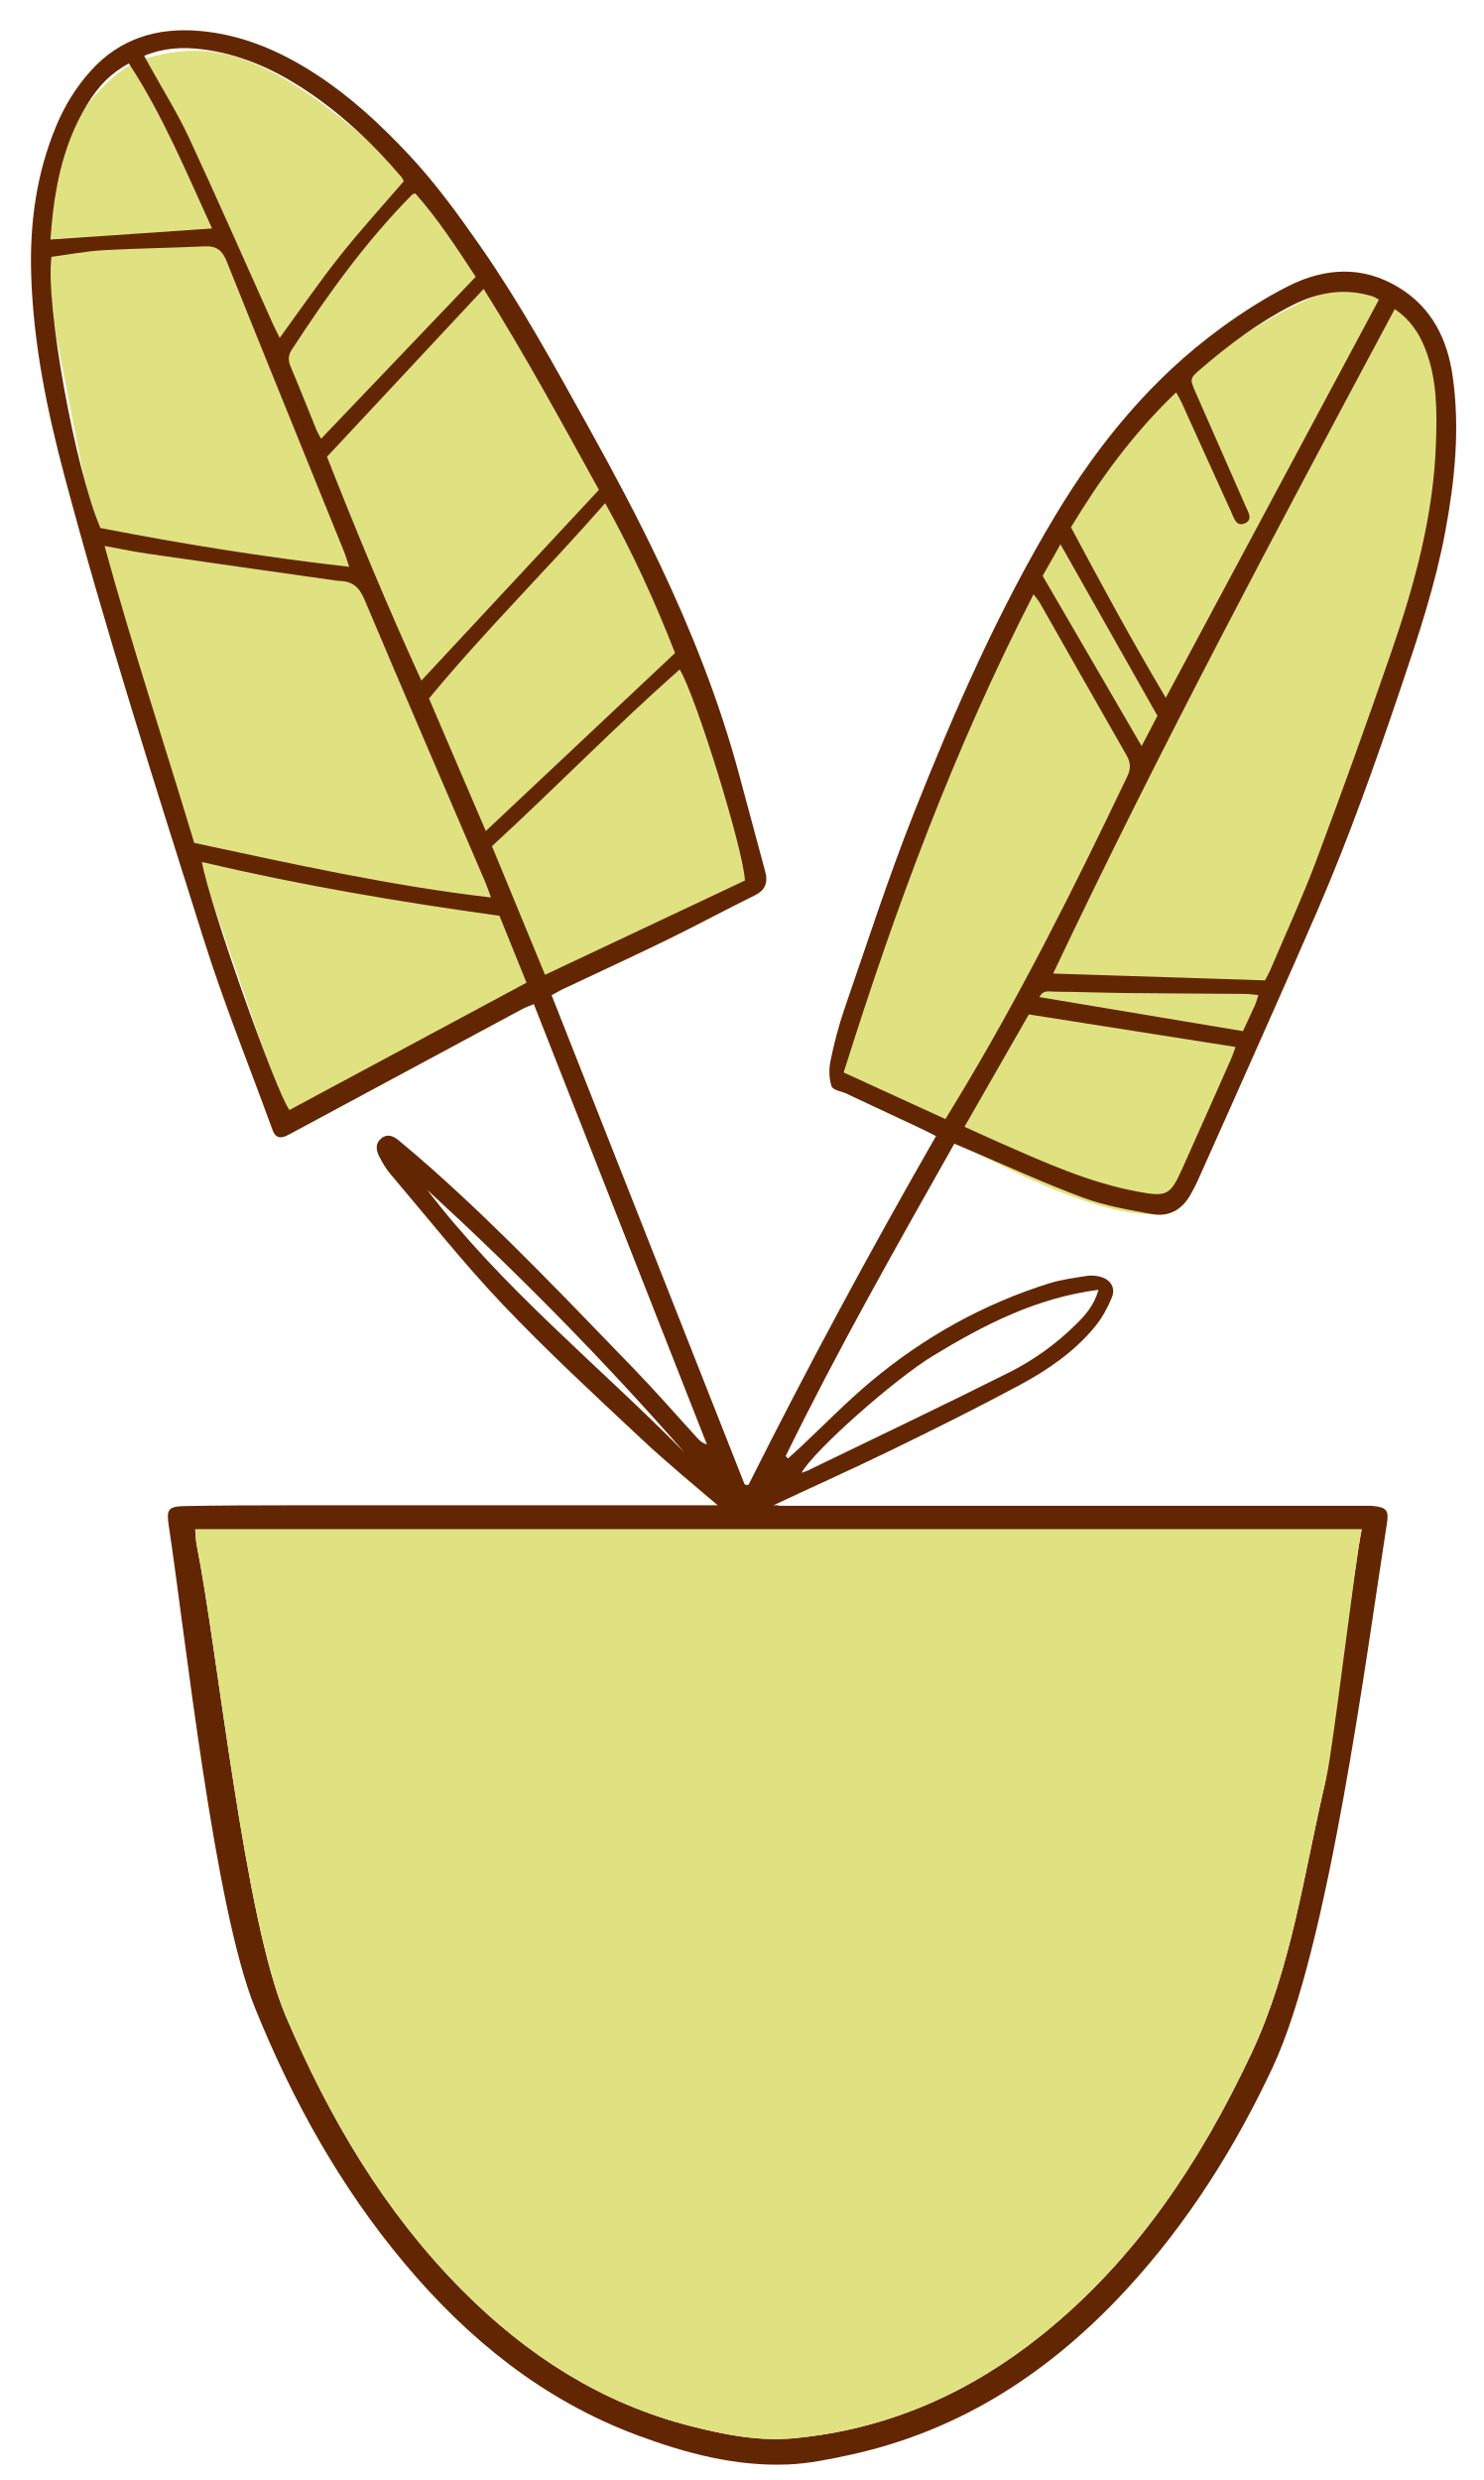
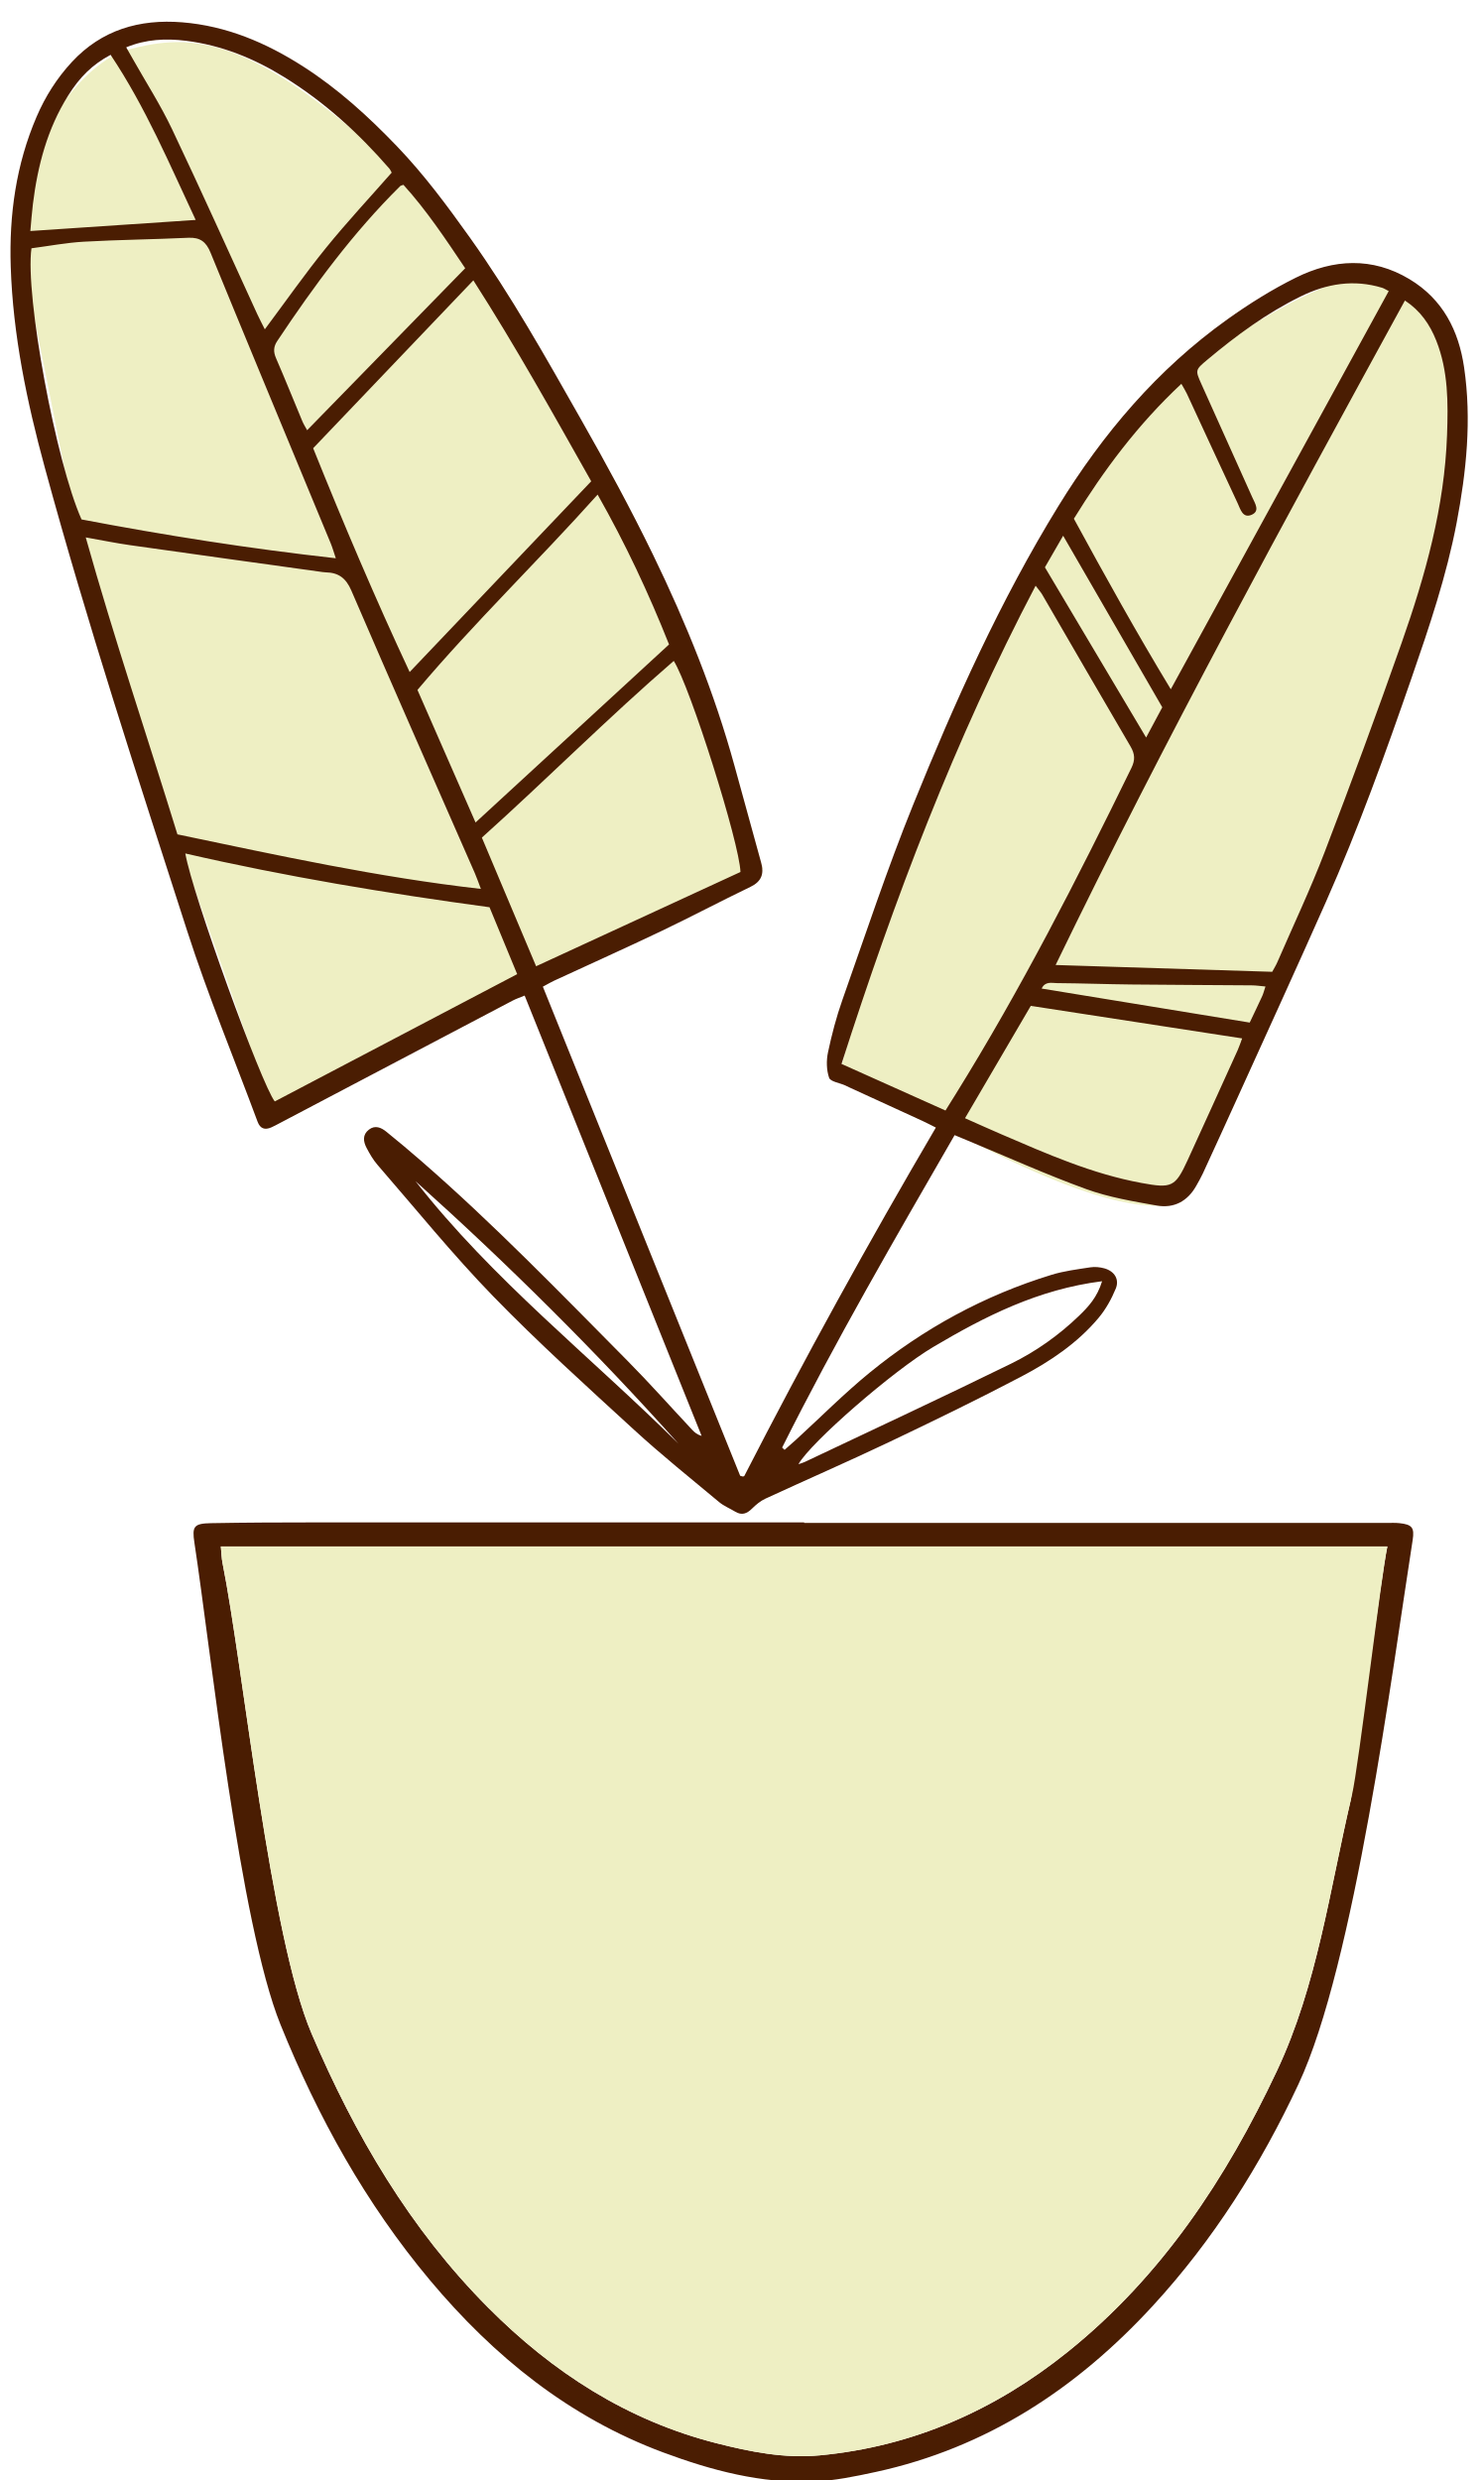
<svg xmlns="http://www.w3.org/2000/svg" viewBox="76.381 42.075 173.379 289.85" overflow="visible" width="173.379px" height="289.85px">
-   <g id="Master/Stickers/Plant 3" stroke="none" stroke-width="1" fill="none" fill-rule="evenodd">
-     <g id="Group-37" transform="translate(53, 45)">
-       <g id="Short Pot" transform="translate(42, 172) scale(1 1)">
+   <g id="Master/Stickers/Plant 1" stroke="none" stroke-width="1" fill="none" fill-rule="evenodd">
+     <g id="Group-39" transform="translate(50, 44)">
+       <g id="Short Pot" transform="translate(48, 175) scale(1 1)">
        <g id="Short Pot/Large Pot" stroke="none" stroke-width="1" fill="none" fill-rule="evenodd">
          <g id="Group-6" transform="translate(1, -0)">
-             <g id="Group-3" transform="translate(0, 0.136)" fill="#632603">
+             <g id="Group-3" transform="translate(0, 0.136)" fill="#4a1d02">
              <path d="M3.191,3.685 C3.27,4.495 3.276,5.056 3.384,5.597 C5.809,17.675 8.94,49.242 13.792,60.598 C18.854,72.448 25.276,83.441 34.442,92.646 C41.968,100.206 50.68,105.838 61.12,108.49 C65.068,109.493 69.066,110.301 73.202,109.908 C84.128,108.87 93.712,104.622 102.2,97.794 C113.163,88.976 120.684,77.577 126.608,65.007 C131.36,54.924 132.716,44.107 135.266,33.277 C136.076,28.312 138.791,7.179 139.534,3.685 L3.191,3.685 Z M71.369,0.93 C94.08,0.93 116.791,0.93 139.502,0.931 C139.981,0.931 140.464,0.906 140.94,0.957 C142.415,1.116 142.716,1.473 142.489,2.929 C140.103,18.167 135.692,52.543 129.145,66.521 C124.714,75.981 119.194,84.742 112.097,92.455 C103.223,102.1 92.703,109.033 79.737,111.848 C77.328,112.37 74.873,112.881 72.422,112.976 C66.346,113.211 60.547,111.669 54.91,109.573 C43.902,105.479 35.106,98.354 27.64,89.446 C20.125,80.476 14.531,70.37 10.169,59.572 C5.396,47.76 2.026,15.846 0.102,3.236 C-0.187,1.336 0.039,0.996 2.038,0.959 C6.115,0.884 10.193,0.87 14.272,0.869 C33.304,0.86 52.337,0.865 71.369,0.865 L71.369,0.93 Z" id="Fill-1" />
            </g>
-             <path d="M3.191,3.821 L139.534,3.821 C138.791,7.315 136.182,29.513 135.405,32.817 C132.856,43.647 131.36,55.06 126.608,65.143 C120.684,77.713 113.163,89.112 102.2,97.93 C93.712,104.758 84.128,109.006 73.202,110.044 C69.066,110.437 65.068,109.629 61.12,108.626 C50.68,105.974 41.968,100.342 34.442,92.782 C25.276,83.577 18.854,72.584 13.792,60.734 C8.94,49.378 5.809,17.811 3.384,5.733 C3.276,5.192 3.27,4.631 3.191,3.821" id="Fill-4" fill="#e0e281" />
+             <path d="M3.191,3.821 L139.534,3.821 C138.791,7.315 136.182,29.513 135.405,32.817 C132.856,43.647 131.36,55.06 126.608,65.143 C120.684,77.713 113.163,89.112 102.2,97.93 C93.712,104.758 84.128,109.006 73.202,110.044 C69.066,110.437 65.068,109.629 61.12,108.626 C50.68,105.974 41.968,100.342 34.442,92.782 C25.276,83.577 18.854,72.584 13.792,60.734 C8.94,49.378 5.809,17.811 3.384,5.733 C3.276,5.192 3.27,4.631 3.191,3.821" id="Fill-4" fill="#eeefc3" />
          </g>
        </g>
      </g>
-       <g id="Pot Plant" transform="scale(1 1)">
+       <g id="Pot Plant" transform="scale(1.022472 1)">
        <g id="Pot Plant/Long Plant 3" stroke="none" stroke-width="1" fill="none" fill-rule="evenodd">
          <g id="Group-8" transform="translate(27, 0)">
-             <path d="M30.356,129 L86,99.611 C86,99.611 70.684,57.099 61.528,43.591 C52.184,29.808 49.169,21.505 37.401,11.814 C25.633,2.122 19.652,2.159 13.454,3.871 C7.256,5.584 -0.692,18.03 1.317,28.068 C3.326,38.107 8.831,66.502 8.831,66.502 L30.356,129 Z" id="Fill-1" fill="#e0e281" />
-             <path d="M95,122.589 C95,122.589 124.074,142.243 133.912,138.534 C138.368,126.297 152.428,101.146 155.956,86.249 C159.556,71.048 165.112,59.533 164.998,51.244 C164.796,36.576 164.173,34.369 158.994,30.654 C153.814,26.939 134.458,39.957 128.35,47.052 C108.323,70.317 95,122.589 95,122.589" id="Fill-3" fill="#e0e281" />
-             <g id="Group-7" fill="#632603">
+             <path d="M30.356,129 L86,99.611 C86,99.611 70.684,57.099 61.528,43.591 C52.184,29.808 49.169,21.505 37.401,11.814 C25.633,2.122 19.652,2.159 13.454,3.871 C7.256,5.584 -0.692,18.03 1.317,28.068 C3.326,38.107 8.831,66.502 8.831,66.502 L30.356,129 Z" id="Fill-1" fill="#eeefc3" />
+             <path d="M95,122.589 C95,122.589 124.074,142.243 133.912,138.534 C138.368,126.297 152.428,101.146 155.956,86.249 C159.556,71.048 165.112,59.533 164.998,51.244 C164.796,36.576 164.173,34.369 158.994,30.654 C153.814,26.939 134.458,39.957 128.35,47.052 C108.323,70.317 95,122.589 95,122.589" id="Fill-3" fill="#eeefc3" />
+             <g id="Group-7" fill="#4a1d02">
              <path d="M46.304,136.131 C55.054,147.592 66.3,156.612 76.351,166.802 C66.916,156.011 56.859,145.827 46.304,136.131 M143.455,113.372 C142.873,113.32 142.382,113.24 141.89,113.237 C137.3,113.198 132.711,113.188 128.121,113.137 C125.282,113.106 122.443,112.999 119.604,112.975 C119.026,112.97 118.277,112.732 117.87,113.612 C125.849,114.947 133.737,116.265 141.654,117.589 C142.189,116.435 142.65,115.462 143.09,114.48 C143.213,114.209 143.279,113.912 143.455,113.372 M118.244,64.381 C122.097,71.007 125.873,77.502 129.812,84.275 C130.551,82.864 131.152,81.715 131.662,80.741 C127.859,74.012 124.141,67.433 120.328,60.686 C119.588,61.999 118.943,63.142 118.244,64.381 M124.778,147.819 C117.438,148.77 111.383,151.931 105.491,155.496 C100.906,158.27 91.492,166.629 90.07,169.203 C90.361,169.099 90.586,169.041 90.791,168.942 C98.661,165.126 106.563,161.372 114.379,157.451 C117.234,156.019 119.845,154.125 122.139,151.862 C123.204,150.811 124.218,149.709 124.778,147.819 M11.442,4.483 C9.319,5.653 7.917,7.083 6.579,9.268 C4.199,13.155 3.106,17.446 2.565,21.911 C2.437,22.964 2.367,24.023 2.271,25.075 C8.637,24.639 14.802,24.216 21.169,23.78 C18.192,17.302 15.464,10.635 11.442,4.483 M51.978,29.427 C49.725,25.989 47.543,22.635 44.918,19.676 C44.674,19.765 44.602,19.769 44.564,19.808 C39.149,25.284 34.685,31.494 30.499,37.922 C30.055,38.606 30.039,39.198 30.356,39.944 C31.394,42.382 32.356,44.852 33.361,47.305 C33.505,47.658 33.714,47.987 33.91,48.356 C39.956,42.023 45.903,35.792 51.978,29.427 M140.788,119.439 C132.729,118.169 124.773,116.917 116.628,115.635 C114.216,119.849 111.692,124.257 109.11,128.766 C110.668,129.472 111.976,130.078 113.295,130.658 C118.482,132.941 123.648,135.275 129.278,136.334 C132.728,136.983 133.141,136.829 134.555,133.676 C136.476,129.391 138.378,125.098 140.281,120.805 C140.47,120.376 140.609,119.924 140.788,119.439 M13.228,3.606 C13.501,4.098 13.732,4.51 13.96,4.924 C15.473,7.668 17.149,10.337 18.467,13.171 C21.796,20.331 24.962,27.566 28.199,34.769 C28.457,35.343 28.749,35.902 29.072,36.565 C31.496,33.246 33.677,30.06 36.07,27.04 C38.458,24.027 41.057,21.181 43.575,18.25 C43.474,18.071 43.411,17.9 43.3,17.769 C39.803,13.65 35.888,9.996 31.304,7.097 C27.847,4.909 24.135,3.357 20.045,2.84 C17.758,2.551 15.496,2.652 13.228,3.606 M46.52,78.711 C48.755,83.926 50.93,89.001 53.16,94.203 C60.607,87.198 67.924,80.315 75.279,73.396 C72.946,67.399 70.3,61.626 67.114,55.88 C60.263,63.706 53.005,70.849 46.52,78.711 M83.442,99.989 C83.333,96.583 77.703,78.36 75.818,75.318 C68.299,81.961 61.327,89.132 53.882,95.971 C55.956,101 58.006,105.97 60.082,111.005 C68.004,107.269 75.692,103.645 83.442,99.989 M54.758,104.109 C43.057,102.486 31.502,100.533 19.984,97.823 C20.789,102.591 28.678,124.809 30.21,126.805 C39.423,121.858 48.631,116.914 57.919,111.928 C56.849,109.283 55.838,106.78 54.758,104.109 M157.545,32.095 C157.207,31.92 157.009,31.776 156.788,31.708 C153.547,30.701 150.466,31.221 147.499,32.712 C143.588,34.676 140.123,37.284 136.815,40.115 C135.417,41.312 135.416,41.329 136.14,42.982 C138.075,47.396 140.023,51.804 141.957,56.218 C142.261,56.913 142.871,57.815 141.856,58.249 C140.856,58.676 140.594,57.587 140.29,56.923 C138.333,52.652 136.411,48.365 134.47,44.087 C134.309,43.731 134.097,43.4 133.841,42.934 C128.848,47.701 124.942,53.075 121.554,58.7 C125.162,65.48 128.736,72.054 132.633,78.632 C140.986,63.029 149.228,47.633 157.545,32.095 M45.629,76.619 C52.628,69.101 59.475,61.747 66.382,54.326 C62.05,46.483 57.815,38.669 52.909,30.841 C46.65,37.548 40.614,44.015 34.598,50.461 C38.118,59.409 41.712,68.053 45.629,76.619 M37.188,63.322 C36.944,62.584 36.804,62.072 36.608,61.584 C35.803,59.571 34.979,57.567 34.165,55.558 C30.39,46.24 26.599,36.928 22.864,27.594 C22.37,26.359 21.697,25.798 20.33,25.864 C16.354,26.056 12.37,26.094 8.396,26.322 C6.372,26.438 4.363,26.833 2.397,27.094 C1.649,32.599 5.191,52.088 8.122,58.784 C17.646,60.639 27.266,62.193 37.188,63.322 M106.878,127.867 C107.333,127.123 107.672,126.568 108.01,126.011 C115.5,113.689 121.93,100.813 128.136,87.817 C128.579,86.889 128.529,86.186 128.032,85.32 C124.645,79.416 121.302,73.487 117.937,67.568 C117.773,67.279 117.544,67.025 117.181,66.531 C107.929,84.553 101.008,103.22 94.993,122.42 C99.057,124.283 102.92,126.053 106.878,127.867 M19.082,95.591 C30.626,98.056 41.969,100.6 53.77,101.966 C53.494,101.223 53.312,100.671 53.084,100.138 C48.365,89.124 43.61,78.125 38.956,67.084 C38.347,65.642 37.503,64.998 36.036,64.968 C35.916,64.965 35.795,64.952 35.676,64.934 C28.332,63.889 20.986,62.852 13.645,61.787 C12.059,61.557 10.488,61.225 8.602,60.884 C11.851,72.72 15.612,84.066 19.082,95.591 M119.468,110.86 C127.8,111.128 135.994,111.39 144.227,111.655 C144.441,111.25 144.659,110.894 144.82,110.515 C146.632,106.246 148.583,102.029 150.21,97.69 C153.255,89.572 156.195,81.412 159.018,73.215 C161.73,65.337 163.924,57.326 164.211,48.916 C164.339,45.168 164.363,41.439 162.972,37.87 C162.247,36.01 161.18,34.398 159.395,33.197 C145.659,58.898 131.984,84.428 119.468,110.86 M60.854,113.392 C68.412,132.548 75.931,151.602 83.408,170.556 C83.628,170.618 83.679,170.646 83.725,170.641 C83.783,170.634 83.866,170.613 83.886,170.572 C90.775,156.837 98.06,143.311 105.778,129.859 C105.183,129.557 104.72,129.305 104.243,129.08 C101.458,127.771 98.67,126.467 95.884,125.162 C95.72,125.085 95.56,124.997 95.395,124.922 C94.761,124.636 93.725,124.486 93.575,124.039 C93.268,123.127 93.251,122.017 93.45,121.057 C93.877,118.997 94.403,116.94 95.09,114.952 C97.727,107.32 100.214,99.623 103.186,92.12 C107.939,80.125 113.12,68.302 119.793,57.209 C124.879,48.757 131.087,41.246 139.112,35.391 C141.589,33.584 144.205,31.905 146.938,30.523 C151.217,28.359 155.651,28.084 159.911,30.699 C163.745,33.053 165.547,36.728 166.162,41.024 C167.035,47.124 166.425,53.175 165.305,59.188 C164.154,65.367 162.183,71.322 160.174,77.257 C157.181,86.103 154.079,94.914 150.363,103.489 C147.057,111.12 143.651,118.706 140.283,126.31 C138.965,129.285 137.635,132.254 136.299,135.22 C136.077,135.714 135.806,136.187 135.545,136.663 C134.567,138.453 133.008,139.332 131.034,138.974 C128.313,138.481 125.537,138.005 122.962,137.049 C118.385,135.349 113.94,133.294 109.44,131.388 C109,131.202 108.56,131.015 107.921,130.744 C101.107,142.821 94.279,154.837 88.205,167.261 L88.486,167.526 C88.941,167.115 89.403,166.71 89.85,166.291 C92.626,163.692 95.283,160.95 98.197,158.514 C104.37,153.355 111.304,149.478 119.008,147.067 C120.439,146.619 121.955,146.428 123.443,146.193 C123.961,146.111 124.539,146.171 125.047,146.316 C126.181,146.643 126.783,147.585 126.342,148.682 C125.856,149.889 125.207,151.089 124.385,152.094 C121.981,155.034 118.871,157.173 115.572,158.947 C110.579,161.633 105.495,164.156 100.395,166.637 C95.729,168.906 90.986,171.016 86.294,173.231 C85.727,173.5 85.211,173.939 84.766,174.391 C84.18,174.984 83.604,175.219 82.847,174.753 C82.232,174.373 81.54,174.089 80.998,173.627 C77.739,170.846 74.42,168.126 71.297,165.198 C65.836,160.077 60.322,154.991 55.17,149.569 C50.522,144.677 46.322,139.361 41.949,134.212 C41.448,133.621 41.056,132.922 40.701,132.229 C40.324,131.49 40.215,130.696 40.974,130.098 C41.682,129.54 42.378,129.862 42.956,130.338 C44.306,131.449 45.632,132.592 46.94,133.755 C55.202,141.103 62.791,149.131 70.475,157.061 C73.036,159.703 75.45,162.489 77.937,165.203 C78.206,165.496 78.515,165.752 79.004,165.898 C72.275,148.779 65.545,131.66 58.774,114.434 C58.253,114.654 57.807,114.802 57.4,115.021 C48.52,119.791 39.644,124.569 30.768,129.346 C30.45,129.517 30.134,129.697 29.804,129.844 C29.054,130.174 28.537,129.976 28.246,129.177 C25.553,121.759 22.578,114.431 20.208,106.912 C14.538,88.922 8.778,70.954 3.921,52.719 C1.869,45.015 0.28,37.227 0.027,29.223 C-0.163,23.189 0.63,17.313 2.989,11.709 C3.978,9.358 5.304,7.208 7.026,5.311 C10.42,1.572 14.732,0.278 19.632,0.683 C24.693,1.101 29.207,3.068 33.407,5.813 C37.424,8.438 40.901,11.679 44.176,15.17 C47.28,18.478 49.921,22.127 52.504,25.83 C57.233,32.609 61.188,39.853 65.195,47.058 C68.094,52.272 70.902,57.549 73.46,62.936 C77.234,70.886 80.472,79.062 82.762,87.582 C83.776,91.361 84.794,95.139 85.813,98.918 C86.154,100.183 85.869,101.095 84.584,101.727 C81.176,103.403 77.836,105.216 74.423,106.882 C70.355,108.868 66.239,110.756 62.146,112.691 C61.822,112.844 61.514,113.032 60.854,113.392" id="Fill-5" />
            </g>
          </g>
        </g>
      </g>
    </g>
  </g>
</svg>
